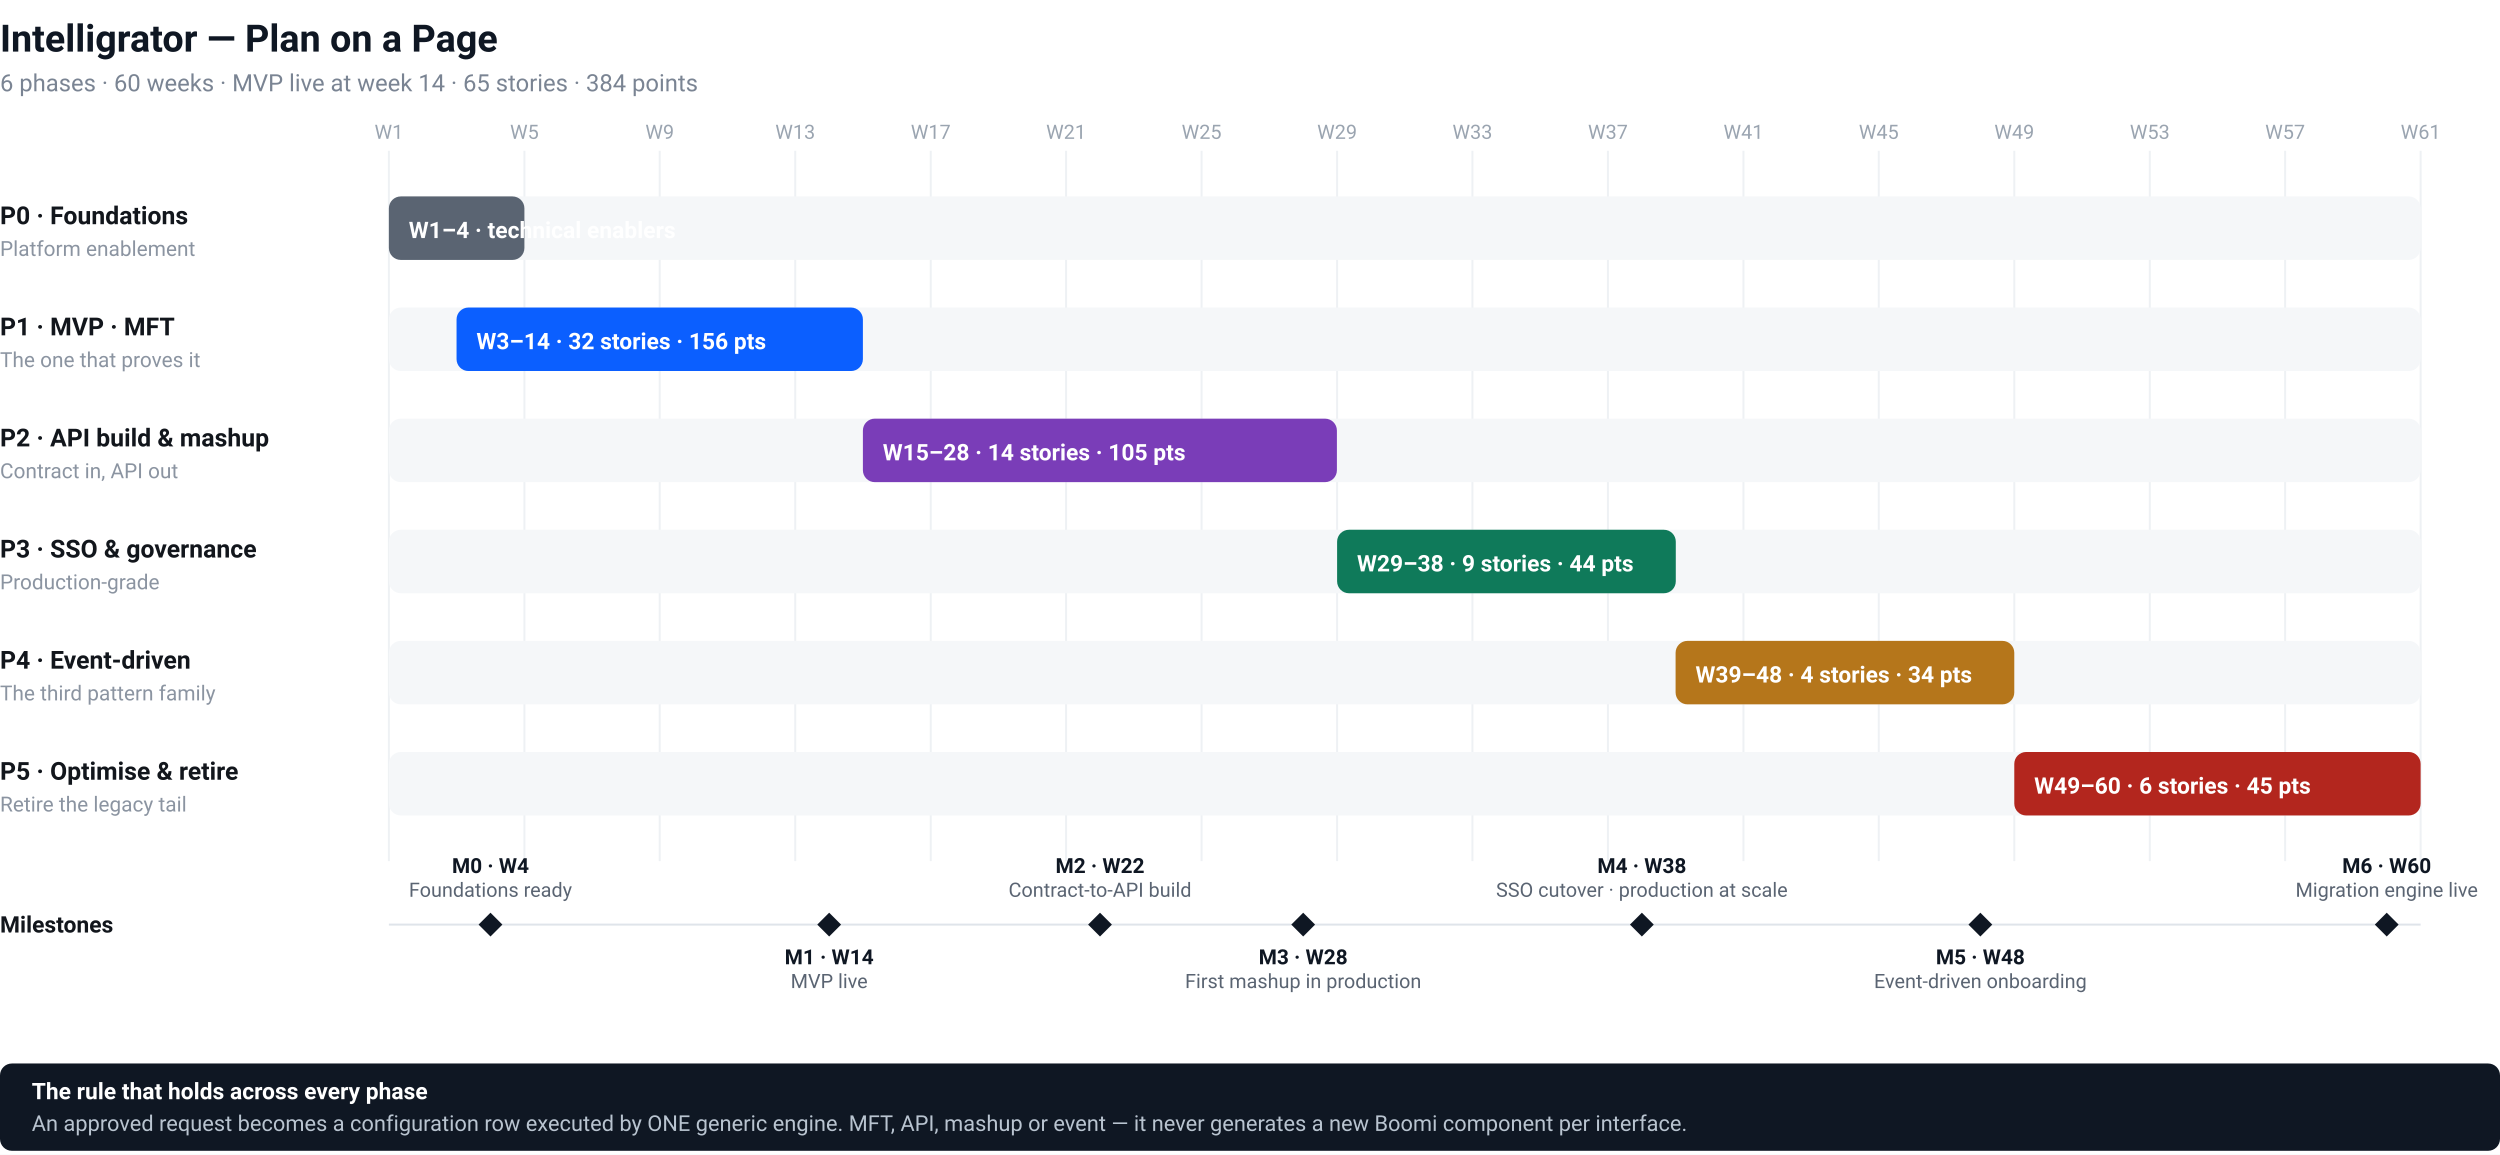
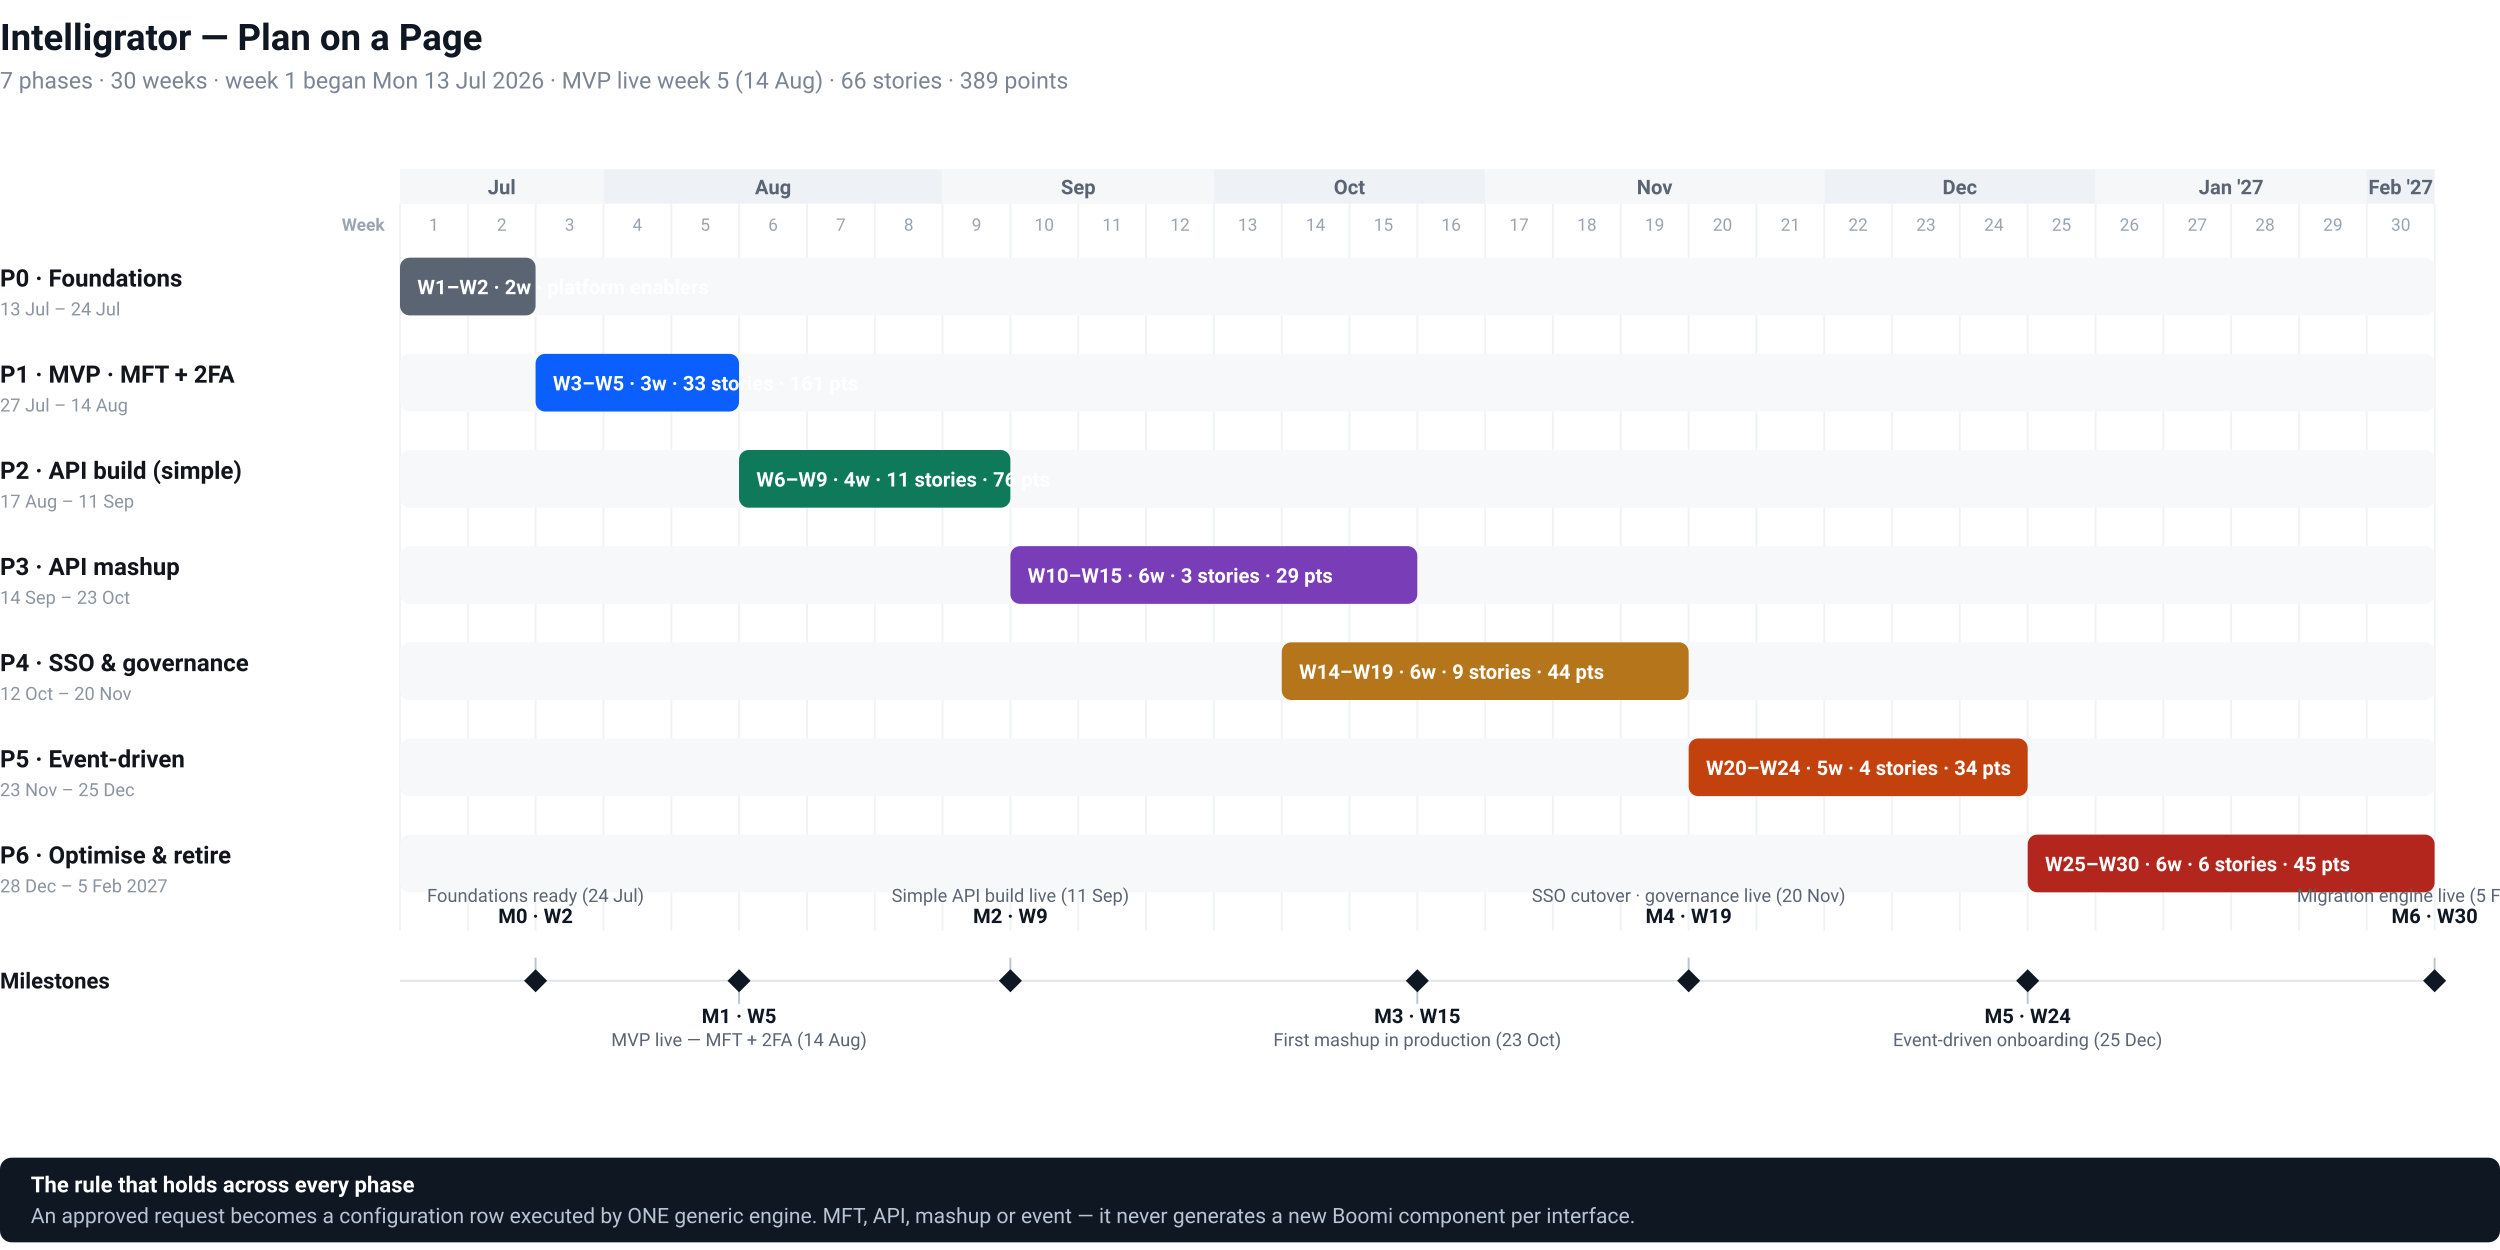
- <svg xmlns="http://www.w3.org/2000/svg" viewBox="0 0 1260 582" font-family="-apple-system,Segoe UI,Roboto,Helvetica,Arial,sans-serif" role="img" aria-label="Intelligrator phased roadmap: 6 phases over 60 weeks, MVP live at week 14">
-   <rect width="1260" height="582" fill="#ffffff" />
+ <svg xmlns="http://www.w3.org/2000/svg" viewBox="0 0 1300 650" font-family="-apple-system,Segoe UI,Roboto,Helvetica,Arial,sans-serif" role="img" aria-label="Intelligrator weekly roadmap: 7 phases over 30 weeks from 13 July 2026, MVP live at week 5">
+   <rect width="1300" height="650" fill="#ffffff" />
  <text x="0" y="26" font-size="19" font-weight="700" fill="#0F1723">Intelligrator — Plan on a Page</text>
-   <text x="0" y="46" font-size="12" fill="#7A8493">6 phases · 60 weeks · MVP live at week 14 · 65 stories · 384 points</text>
-   <line x1="196.0" y1="76" x2="196.0" y2="434" stroke="#EEF1F4" stroke-width="1" />
-   <text x="196.0" y="70" font-size="10" fill="#9AA4B0" text-anchor="middle">W1</text>
-   <line x1="264.3" y1="76" x2="264.3" y2="434" stroke="#EEF1F4" stroke-width="1" />
-   <text x="264.3" y="70" font-size="10" fill="#9AA4B0" text-anchor="middle">W5</text>
-   <line x1="332.5" y1="76" x2="332.5" y2="434" stroke="#EEF1F4" stroke-width="1" />
-   <text x="332.5" y="70" font-size="10" fill="#9AA4B0" text-anchor="middle">W9</text>
-   <line x1="400.8" y1="76" x2="400.8" y2="434" stroke="#EEF1F4" stroke-width="1" />
-   <text x="400.8" y="70" font-size="10" fill="#9AA4B0" text-anchor="middle">W13</text>
-   <line x1="469.1" y1="76" x2="469.1" y2="434" stroke="#EEF1F4" stroke-width="1" />
-   <text x="469.1" y="70" font-size="10" fill="#9AA4B0" text-anchor="middle">W17</text>
-   <line x1="537.3" y1="76" x2="537.3" y2="434" stroke="#EEF1F4" stroke-width="1" />
-   <text x="537.3" y="70" font-size="10" fill="#9AA4B0" text-anchor="middle">W21</text>
-   <line x1="605.6" y1="76" x2="605.6" y2="434" stroke="#EEF1F4" stroke-width="1" />
-   <text x="605.6" y="70" font-size="10" fill="#9AA4B0" text-anchor="middle">W25</text>
-   <line x1="673.9" y1="76" x2="673.9" y2="434" stroke="#EEF1F4" stroke-width="1" />
-   <text x="673.9" y="70" font-size="10" fill="#9AA4B0" text-anchor="middle">W29</text>
-   <line x1="742.1" y1="76" x2="742.1" y2="434" stroke="#EEF1F4" stroke-width="1" />
-   <text x="742.1" y="70" font-size="10" fill="#9AA4B0" text-anchor="middle">W33</text>
-   <line x1="810.4" y1="76" x2="810.4" y2="434" stroke="#EEF1F4" stroke-width="1" />
-   <text x="810.4" y="70" font-size="10" fill="#9AA4B0" text-anchor="middle">W37</text>
-   <line x1="878.7" y1="76" x2="878.7" y2="434" stroke="#EEF1F4" stroke-width="1" />
-   <text x="878.7" y="70" font-size="10" fill="#9AA4B0" text-anchor="middle">W41</text>
-   <line x1="946.9" y1="76" x2="946.9" y2="434" stroke="#EEF1F4" stroke-width="1" />
-   <text x="946.9" y="70" font-size="10" fill="#9AA4B0" text-anchor="middle">W45</text>
-   <line x1="1015.2" y1="76" x2="1015.2" y2="434" stroke="#EEF1F4" stroke-width="1" />
-   <text x="1015.2" y="70" font-size="10" fill="#9AA4B0" text-anchor="middle">W49</text>
-   <line x1="1083.5" y1="76" x2="1083.5" y2="434" stroke="#EEF1F4" stroke-width="1" />
-   <text x="1083.5" y="70" font-size="10" fill="#9AA4B0" text-anchor="middle">W53</text>
-   <line x1="1151.7" y1="76" x2="1151.7" y2="434" stroke="#EEF1F4" stroke-width="1" />
-   <text x="1151.7" y="70" font-size="10" fill="#9AA4B0" text-anchor="middle">W57</text>
-   <line x1="1220.0" y1="76" x2="1220.0" y2="434" stroke="#EEF1F4" stroke-width="1" />
-   <text x="1220.0" y="70" font-size="10" fill="#9AA4B0" text-anchor="middle">W61</text>
-   <text x="0" y="113" font-size="12.5" font-weight="700" fill="#12161C">P0 · Foundations</text>
-   <text x="0" y="129" font-size="10.5" fill="#8B94A1">Platform enablement</text>
-   <rect x="196" y="99" width="1024" height="32" rx="6" fill="#F5F7F9" />
-   <rect x="196.0" y="99" width="68.3" height="32" rx="6" fill="#5A6472" />
-   <text x="206.0" y="120" font-size="11.5" font-weight="600" fill="#ffffff">W1–4 · technical enablers</text>
-   <text x="0" y="169" font-size="12.5" font-weight="700" fill="#12161C">P1 · MVP · MFT</text>
-   <text x="0" y="185" font-size="10.5" fill="#8B94A1">The one that proves it</text>
-   <rect x="196" y="155" width="1024" height="32" rx="6" fill="#F5F7F9" />
-   <rect x="230.1" y="155" width="204.8" height="32" rx="6" fill="#0B5FFF" />
-   <text x="240.1" y="176" font-size="11.5" font-weight="600" fill="#ffffff">W3–14 · 32 stories · 156 pts</text>
-   <text x="0" y="225" font-size="12.5" font-weight="700" fill="#12161C">P2 · API build &amp; mashup</text>
-   <text x="0" y="241" font-size="10.5" fill="#8B94A1">Contract in, API out</text>
-   <rect x="196" y="211" width="1024" height="32" rx="6" fill="#F5F7F9" />
-   <rect x="434.9" y="211" width="238.9" height="32" rx="6" fill="#7A3DB8" />
-   <text x="444.9" y="232" font-size="11.5" font-weight="600" fill="#ffffff">W15–28 · 14 stories · 105 pts</text>
-   <text x="0" y="281" font-size="12.5" font-weight="700" fill="#12161C">P3 · SSO &amp; governance</text>
-   <text x="0" y="297" font-size="10.5" fill="#8B94A1">Production-grade</text>
-   <rect x="196" y="267" width="1024" height="32" rx="6" fill="#F5F7F9" />
-   <rect x="673.9" y="267" width="170.7" height="32" rx="6" fill="#0F7A5A" />
-   <text x="683.9" y="288" font-size="11.5" font-weight="600" fill="#ffffff">W29–38 · 9 stories · 44 pts</text>
-   <text x="0" y="337" font-size="12.5" font-weight="700" fill="#12161C">P4 · Event-driven</text>
-   <text x="0" y="353" font-size="10.5" fill="#8B94A1">The third pattern family</text>
-   <rect x="196" y="323" width="1024" height="32" rx="6" fill="#F5F7F9" />
-   <rect x="844.5" y="323" width="170.7" height="32" rx="6" fill="#B5761B" />
-   <text x="854.5" y="344" font-size="11.5" font-weight="600" fill="#ffffff">W39–48 · 4 stories · 34 pts</text>
-   <text x="0" y="393" font-size="12.5" font-weight="700" fill="#12161C">P5 · Optimise &amp; retire</text>
-   <text x="0" y="409" font-size="10.5" fill="#8B94A1">Retire the legacy tail</text>
-   <rect x="196" y="379" width="1024" height="32" rx="6" fill="#F5F7F9" />
-   <rect x="1015.2" y="379" width="204.8" height="32" rx="6" fill="#B3261E" />
-   <text x="1025.2" y="400" font-size="11.5" font-weight="600" fill="#ffffff">W49–60 · 6 stories · 45 pts</text>
-   <line x1="196" y1="466" x2="1220" y2="466" stroke="#DFE4EA" stroke-width="1" />
-   <text x="0" y="470" font-size="11.5" font-weight="700" fill="#12161C">Milestones</text>
-   <polygon points="247.2,460 253.2,466 247.2,472 241.2,466" fill="#0F1723" />
-   <text x="247.2" y="440" font-size="10.5" font-weight="700" fill="#0F1723" text-anchor="middle">M0 · W4</text>
-   <text x="247.2" y="452" font-size="10" fill="#5A6472" text-anchor="middle">Foundations ready</text>
-   <polygon points="417.9,460 423.9,466 417.9,472 411.9,466" fill="#0F1723" />
-   <text x="417.9" y="486" font-size="10.5" font-weight="700" fill="#0F1723" text-anchor="middle">M1 · W14</text>
-   <text x="417.9" y="498" font-size="10" fill="#5A6472" text-anchor="middle">MVP live</text>
-   <polygon points="554.4,460 560.4,466 554.4,472 548.4,466" fill="#0F1723" />
-   <text x="554.4" y="440" font-size="10.5" font-weight="700" fill="#0F1723" text-anchor="middle">M2 · W22</text>
-   <text x="554.4" y="452" font-size="10" fill="#5A6472" text-anchor="middle">Contract-to-API build</text>
-   <polygon points="656.8,460 662.8,466 656.8,472 650.8,466" fill="#0F1723" />
-   <text x="656.8" y="486" font-size="10.5" font-weight="700" fill="#0F1723" text-anchor="middle">M3 · W28</text>
-   <text x="656.8" y="498" font-size="10" fill="#5A6472" text-anchor="middle">First mashup in production</text>
-   <polygon points="827.5,460 833.5,466 827.5,472 821.5,466" fill="#0F1723" />
-   <text x="827.5" y="440" font-size="10.5" font-weight="700" fill="#0F1723" text-anchor="middle">M4 · W38</text>
-   <text x="827.5" y="452" font-size="10" fill="#5A6472" text-anchor="middle">SSO cutover · production at scale</text>
-   <polygon points="998.1,460 1004.1,466 998.1,472 992.1,466" fill="#0F1723" />
-   <text x="998.1" y="486" font-size="10.5" font-weight="700" fill="#0F1723" text-anchor="middle">M5 · W48</text>
-   <text x="998.1" y="498" font-size="10" fill="#5A6472" text-anchor="middle">Event-driven onboarding</text>
-   <polygon points="1202.9,460 1208.9,466 1202.9,472 1196.9,466" fill="#0F1723" />
-   <text x="1202.9" y="440" font-size="10.5" font-weight="700" fill="#0F1723" text-anchor="middle">M6 · W60</text>
-   <text x="1202.9" y="452" font-size="10" fill="#5A6472" text-anchor="middle">Migration engine live</text>
-   <rect x="0" y="536" width="1260" height="44" fill="#0F1723" rx="6" />
-   <text x="16" y="554" font-size="11.5" font-weight="700" fill="#ffffff">The rule that holds across every phase</text>
-   <text x="16" y="570" font-size="11" fill="#B9C4D0">An approved request becomes a configuration row executed by ONE generic engine. MFT, API, mashup or event — it never generates a new Boomi component per interface.</text>
+   <text x="0" y="46" font-size="12" fill="#7A8493">7 phases · 30 weeks · week 1 began Mon 13 Jul 2026 · MVP live week 5 (14 Aug) · 66 stories · 389 points</text>
+   <rect x="208.0" y="88" width="105.8" height="18" fill="#F5F7F9" />
+   <text x="260.9" y="101" font-size="10.5" font-weight="700" fill="#5A6472" text-anchor="middle">Jul</text>
+   <rect x="313.8" y="88" width="176.3" height="18" fill="#EEF2F7" />
+   <text x="402.0" y="101" font-size="10.5" font-weight="700" fill="#5A6472" text-anchor="middle">Aug</text>
+   <rect x="490.1" y="88" width="141.1" height="18" fill="#F5F7F9" />
+   <text x="560.7" y="101" font-size="10.5" font-weight="700" fill="#5A6472" text-anchor="middle">Sep</text>
+   <rect x="631.2" y="88" width="141.1" height="18" fill="#EEF2F7" />
+   <text x="701.7" y="101" font-size="10.5" font-weight="700" fill="#5A6472" text-anchor="middle">Oct</text>
+   <rect x="772.3" y="88" width="176.3" height="18" fill="#F5F7F9" />
+   <text x="860.4" y="101" font-size="10.5" font-weight="700" fill="#5A6472" text-anchor="middle">Nov</text>
+   <rect x="948.6" y="88" width="141.1" height="18" fill="#EEF2F7" />
+   <text x="1019.1" y="101" font-size="10.5" font-weight="700" fill="#5A6472" text-anchor="middle">Dec</text>
+   <rect x="1089.7" y="88" width="141.1" height="18" fill="#F5F7F9" />
+   <text x="1160.2" y="101" font-size="10.5" font-weight="700" fill="#5A6472" text-anchor="middle">Jan '27</text>
+   <rect x="1230.7" y="88" width="35.3" height="18" fill="#EEF2F7" />
+   <text x="1248.4" y="101" font-size="10.5" font-weight="700" fill="#5A6472" text-anchor="middle">Feb '27</text>
+   <line x1="208.0" y1="106" x2="208.0" y2="484" stroke="#F0F2F5" stroke-width="1" />
+   <text x="225.6" y="120" font-size="9" fill="#9AA4B0" text-anchor="middle">1</text>
+   <line x1="243.3" y1="106" x2="243.3" y2="484" stroke="#F0F2F5" stroke-width="1" />
+   <text x="260.9" y="120" font-size="9" fill="#9AA4B0" text-anchor="middle">2</text>
+   <line x1="278.5" y1="106" x2="278.5" y2="484" stroke="#F0F2F5" stroke-width="1" />
+   <text x="296.2" y="120" font-size="9" fill="#9AA4B0" text-anchor="middle">3</text>
+   <line x1="313.8" y1="106" x2="313.8" y2="484" stroke="#F0F2F5" stroke-width="1" />
+   <text x="331.4" y="120" font-size="9" fill="#9AA4B0" text-anchor="middle">4</text>
+   <line x1="349.1" y1="106" x2="349.1" y2="484" stroke="#F0F2F5" stroke-width="1" />
+   <text x="366.7" y="120" font-size="9" fill="#9AA4B0" text-anchor="middle">5</text>
+   <line x1="384.3" y1="106" x2="384.3" y2="484" stroke="#F0F2F5" stroke-width="1" />
+   <text x="402.0" y="120" font-size="9" fill="#9AA4B0" text-anchor="middle">6</text>
+   <line x1="419.6" y1="106" x2="419.6" y2="484" stroke="#F0F2F5" stroke-width="1" />
+   <text x="437.2" y="120" font-size="9" fill="#9AA4B0" text-anchor="middle">7</text>
+   <line x1="454.9" y1="106" x2="454.9" y2="484" stroke="#F0F2F5" stroke-width="1" />
+   <text x="472.5" y="120" font-size="9" fill="#9AA4B0" text-anchor="middle">8</text>
+   <line x1="490.1" y1="106" x2="490.1" y2="484" stroke="#F0F2F5" stroke-width="1" />
+   <text x="507.8" y="120" font-size="9" fill="#9AA4B0" text-anchor="middle">9</text>
+   <line x1="525.4" y1="106" x2="525.4" y2="484" stroke="#F0F2F5" stroke-width="1" />
+   <text x="543.0" y="120" font-size="9" fill="#9AA4B0" text-anchor="middle">10</text>
+   <line x1="560.7" y1="106" x2="560.7" y2="484" stroke="#F0F2F5" stroke-width="1" />
+   <text x="578.3" y="120" font-size="9" fill="#9AA4B0" text-anchor="middle">11</text>
+   <line x1="595.9" y1="106" x2="595.9" y2="484" stroke="#F0F2F5" stroke-width="1" />
+   <text x="613.6" y="120" font-size="9" fill="#9AA4B0" text-anchor="middle">12</text>
+   <line x1="631.2" y1="106" x2="631.2" y2="484" stroke="#F0F2F5" stroke-width="1" />
+   <text x="648.8" y="120" font-size="9" fill="#9AA4B0" text-anchor="middle">13</text>
+   <line x1="666.5" y1="106" x2="666.5" y2="484" stroke="#F0F2F5" stroke-width="1" />
+   <text x="684.1" y="120" font-size="9" fill="#9AA4B0" text-anchor="middle">14</text>
+   <line x1="701.7" y1="106" x2="701.7" y2="484" stroke="#F0F2F5" stroke-width="1" />
+   <text x="719.4" y="120" font-size="9" fill="#9AA4B0" text-anchor="middle">15</text>
+   <line x1="737.0" y1="106" x2="737.0" y2="484" stroke="#F0F2F5" stroke-width="1" />
+   <text x="754.6" y="120" font-size="9" fill="#9AA4B0" text-anchor="middle">16</text>
+   <line x1="772.3" y1="106" x2="772.3" y2="484" stroke="#F0F2F5" stroke-width="1" />
+   <text x="789.9" y="120" font-size="9" fill="#9AA4B0" text-anchor="middle">17</text>
+   <line x1="807.5" y1="106" x2="807.5" y2="484" stroke="#F0F2F5" stroke-width="1" />
+   <text x="825.2" y="120" font-size="9" fill="#9AA4B0" text-anchor="middle">18</text>
+   <line x1="842.8" y1="106" x2="842.8" y2="484" stroke="#F0F2F5" stroke-width="1" />
+   <text x="860.4" y="120" font-size="9" fill="#9AA4B0" text-anchor="middle">19</text>
+   <line x1="878.1" y1="106" x2="878.1" y2="484" stroke="#F0F2F5" stroke-width="1" />
+   <text x="895.7" y="120" font-size="9" fill="#9AA4B0" text-anchor="middle">20</text>
+   <line x1="913.3" y1="106" x2="913.3" y2="484" stroke="#F0F2F5" stroke-width="1" />
+   <text x="931.0" y="120" font-size="9" fill="#9AA4B0" text-anchor="middle">21</text>
+   <line x1="948.6" y1="106" x2="948.6" y2="484" stroke="#F0F2F5" stroke-width="1" />
+   <text x="966.2" y="120" font-size="9" fill="#9AA4B0" text-anchor="middle">22</text>
+   <line x1="983.9" y1="106" x2="983.9" y2="484" stroke="#F0F2F5" stroke-width="1" />
+   <text x="1001.5" y="120" font-size="9" fill="#9AA4B0" text-anchor="middle">23</text>
+   <line x1="1019.1" y1="106" x2="1019.1" y2="484" stroke="#F0F2F5" stroke-width="1" />
+   <text x="1036.8" y="120" font-size="9" fill="#9AA4B0" text-anchor="middle">24</text>
+   <line x1="1054.4" y1="106" x2="1054.4" y2="484" stroke="#F0F2F5" stroke-width="1" />
+   <text x="1072.0" y="120" font-size="9" fill="#9AA4B0" text-anchor="middle">25</text>
+   <line x1="1089.7" y1="106" x2="1089.7" y2="484" stroke="#F0F2F5" stroke-width="1" />
+   <text x="1107.3" y="120" font-size="9" fill="#9AA4B0" text-anchor="middle">26</text>
+   <line x1="1124.9" y1="106" x2="1124.9" y2="484" stroke="#F0F2F5" stroke-width="1" />
+   <text x="1142.6" y="120" font-size="9" fill="#9AA4B0" text-anchor="middle">27</text>
+   <line x1="1160.2" y1="106" x2="1160.2" y2="484" stroke="#F0F2F5" stroke-width="1" />
+   <text x="1177.8" y="120" font-size="9" fill="#9AA4B0" text-anchor="middle">28</text>
+   <line x1="1195.5" y1="106" x2="1195.5" y2="484" stroke="#F0F2F5" stroke-width="1" />
+   <text x="1213.1" y="120" font-size="9" fill="#9AA4B0" text-anchor="middle">29</text>
+   <line x1="1230.7" y1="106" x2="1230.7" y2="484" stroke="#F0F2F5" stroke-width="1" />
+   <text x="1248.4" y="120" font-size="9" fill="#9AA4B0" text-anchor="middle">30</text>
+   <line x1="1266.0" y1="106" x2="1266.0" y2="484" stroke="#F0F2F5" stroke-width="1" />
+   <text x="200" y="120" font-size="9" font-weight="700" fill="#9AA4B0" text-anchor="end">Week</text>
+   <text x="0" y="149" font-size="12.5" font-weight="700" fill="#12161C">P0 · Foundations</text>
+   <text x="0" y="164" font-size="9.5" fill="#8B94A1">13 Jul – 24 Jul</text>
+   <rect x="208" y="134" width="1058" height="30" rx="5" fill="#F7F8FA" />
+   <rect x="208.0" y="134" width="70.5" height="30" rx="5" fill="#5A6472" />
+   <text x="217.0" y="153" font-size="10.5" font-weight="600" fill="#ffffff">W1–W2 · 2w · platform enablers</text>
+   <text x="0" y="199" font-size="12.5" font-weight="700" fill="#12161C">P1 · MVP · MFT + 2FA</text>
+   <text x="0" y="214" font-size="9.5" fill="#8B94A1">27 Jul – 14 Aug</text>
+   <rect x="208" y="184" width="1058" height="30" rx="5" fill="#F7F8FA" />
+   <rect x="278.5" y="184" width="105.8" height="30" rx="5" fill="#0B5FFF" />
+   <text x="287.5" y="203" font-size="10.5" font-weight="600" fill="#ffffff">W3–W5 · 3w · 33 stories · 161 pts</text>
+   <text x="0" y="249" font-size="12.5" font-weight="700" fill="#12161C">P2 · API build (simple)</text>
+   <text x="0" y="264" font-size="9.5" fill="#8B94A1">17 Aug – 11 Sep</text>
+   <rect x="208" y="234" width="1058" height="30" rx="5" fill="#F7F8FA" />
+   <rect x="384.3" y="234" width="141.1" height="30" rx="5" fill="#0F7A5A" />
+   <text x="393.3" y="253" font-size="10.5" font-weight="600" fill="#ffffff">W6–W9 · 4w · 11 stories · 76 pts</text>
+   <text x="0" y="299" font-size="12.5" font-weight="700" fill="#12161C">P3 · API mashup</text>
+   <text x="0" y="314" font-size="9.5" fill="#8B94A1">14 Sep – 23 Oct</text>
+   <rect x="208" y="284" width="1058" height="30" rx="5" fill="#F7F8FA" />
+   <rect x="525.4" y="284" width="211.6" height="30" rx="5" fill="#7A3DB8" />
+   <text x="534.4" y="303" font-size="10.5" font-weight="600" fill="#ffffff">W10–W15 · 6w · 3 stories · 29 pts</text>
+   <text x="0" y="349" font-size="12.5" font-weight="700" fill="#12161C">P4 · SSO &amp; governance</text>
+   <text x="0" y="364" font-size="9.5" fill="#8B94A1">12 Oct – 20 Nov</text>
+   <rect x="208" y="334" width="1058" height="30" rx="5" fill="#F7F8FA" />
+   <rect x="666.5" y="334" width="211.6" height="30" rx="5" fill="#B5761B" />
+   <text x="675.5" y="353" font-size="10.5" font-weight="600" fill="#ffffff">W14–W19 · 6w · 9 stories · 44 pts</text>
+   <text x="0" y="399" font-size="12.5" font-weight="700" fill="#12161C">P5 · Event-driven</text>
+   <text x="0" y="414" font-size="9.5" fill="#8B94A1">23 Nov – 25 Dec</text>
+   <rect x="208" y="384" width="1058" height="30" rx="5" fill="#F7F8FA" />
+   <rect x="878.1" y="384" width="176.3" height="30" rx="5" fill="#C2410C" />
+   <text x="887.1" y="403" font-size="10.5" font-weight="600" fill="#ffffff">W20–W24 · 5w · 4 stories · 34 pts</text>
+   <text x="0" y="449" font-size="12.5" font-weight="700" fill="#12161C">P6 · Optimise &amp; retire</text>
+   <text x="0" y="464" font-size="9.5" fill="#8B94A1">28 Dec – 5 Feb 2027</text>
+   <rect x="208" y="434" width="1058" height="30" rx="5" fill="#F7F8FA" />
+   <rect x="1054.4" y="434" width="211.6" height="30" rx="5" fill="#B3261E" />
+   <text x="1063.4" y="453" font-size="10.5" font-weight="600" fill="#ffffff">W25–W30 · 6w · 6 stories · 45 pts</text>
+   <line x1="208" y1="510" x2="1266" y2="510" stroke="#DFE4EA" stroke-width="1" />
+   <text x="0" y="514" font-size="11.5" font-weight="700" fill="#12161C">Milestones</text>
+   <line x1="278.5" y1="498.0" x2="278.5" y2="510.0" stroke="#B9C4D0" stroke-width="1" />
+   <polygon points="278.5,504 284.5,510 278.5,516 272.5,510" fill="#0F1723" />
+   <text x="278.5" y="480" font-size="10.5" font-weight="700" fill="#0F1723" text-anchor="middle">M0 · W2</text>
+   <text x="278.5" y="469" font-size="9.5" fill="#5A6472" text-anchor="middle">Foundations ready (24 Jul)</text>
+   <line x1="384.3" y1="510.0" x2="384.3" y2="522.0" stroke="#B9C4D0" stroke-width="1" />
+   <polygon points="384.3,504 390.3,510 384.3,516 378.3,510" fill="#0F1723" />
+   <text x="384.3" y="532" font-size="10.5" font-weight="700" fill="#0F1723" text-anchor="middle">M1 · W5</text>
+   <text x="384.3" y="544" font-size="9.5" fill="#5A6472" text-anchor="middle">MVP live — MFT + 2FA (14 Aug)</text>
+   <line x1="525.4" y1="498.0" x2="525.4" y2="510.0" stroke="#B9C4D0" stroke-width="1" />
+   <polygon points="525.4,504 531.4,510 525.4,516 519.4,510" fill="#0F1723" />
+   <text x="525.4" y="480" font-size="10.5" font-weight="700" fill="#0F1723" text-anchor="middle">M2 · W9</text>
+   <text x="525.4" y="469" font-size="9.5" fill="#5A6472" text-anchor="middle">Simple API build live (11 Sep)</text>
+   <line x1="737.0" y1="510.0" x2="737.0" y2="522.0" stroke="#B9C4D0" stroke-width="1" />
+   <polygon points="737.0,504 743.0,510 737.0,516 731.0,510" fill="#0F1723" />
+   <text x="737.0" y="532" font-size="10.5" font-weight="700" fill="#0F1723" text-anchor="middle">M3 · W15</text>
+   <text x="737.0" y="544" font-size="9.5" fill="#5A6472" text-anchor="middle">First mashup in production (23 Oct)</text>
+   <line x1="878.1" y1="498.0" x2="878.1" y2="510.0" stroke="#B9C4D0" stroke-width="1" />
+   <polygon points="878.1,504 884.1,510 878.1,516 872.1,510" fill="#0F1723" />
+   <text x="878.1" y="480" font-size="10.5" font-weight="700" fill="#0F1723" text-anchor="middle">M4 · W19</text>
+   <text x="878.1" y="469" font-size="9.5" fill="#5A6472" text-anchor="middle">SSO cutover · governance live (20 Nov)</text>
+   <line x1="1054.4" y1="510.0" x2="1054.4" y2="522.0" stroke="#B9C4D0" stroke-width="1" />
+   <polygon points="1054.4,504 1060.4,510 1054.4,516 1048.4,510" fill="#0F1723" />
+   <text x="1054.4" y="532" font-size="10.5" font-weight="700" fill="#0F1723" text-anchor="middle">M5 · W24</text>
+   <text x="1054.4" y="544" font-size="9.5" fill="#5A6472" text-anchor="middle">Event-driven onboarding (25 Dec)</text>
+   <line x1="1266.0" y1="498.0" x2="1266.0" y2="510.0" stroke="#B9C4D0" stroke-width="1" />
+   <polygon points="1266.0,504 1272.0,510 1266.0,516 1260.0,510" fill="#0F1723" />
+   <text x="1266.0" y="480" font-size="10.5" font-weight="700" fill="#0F1723" text-anchor="middle">M6 · W30</text>
+   <text x="1266.0" y="469" font-size="9.5" fill="#5A6472" text-anchor="middle">Migration engine live (5 Feb 2027)</text>
+   <rect x="0" y="602" width="1300" height="44" fill="#0F1723" rx="6" />
+   <text x="16" y="620" font-size="11.5" font-weight="700" fill="#ffffff">The rule that holds across every phase</text>
+   <text x="16" y="636" font-size="11" fill="#B9C4D0">An approved request becomes a configuration row executed by ONE generic engine. MFT, API, mashup or event — it never generates a new Boomi component per interface.</text>
</svg>
